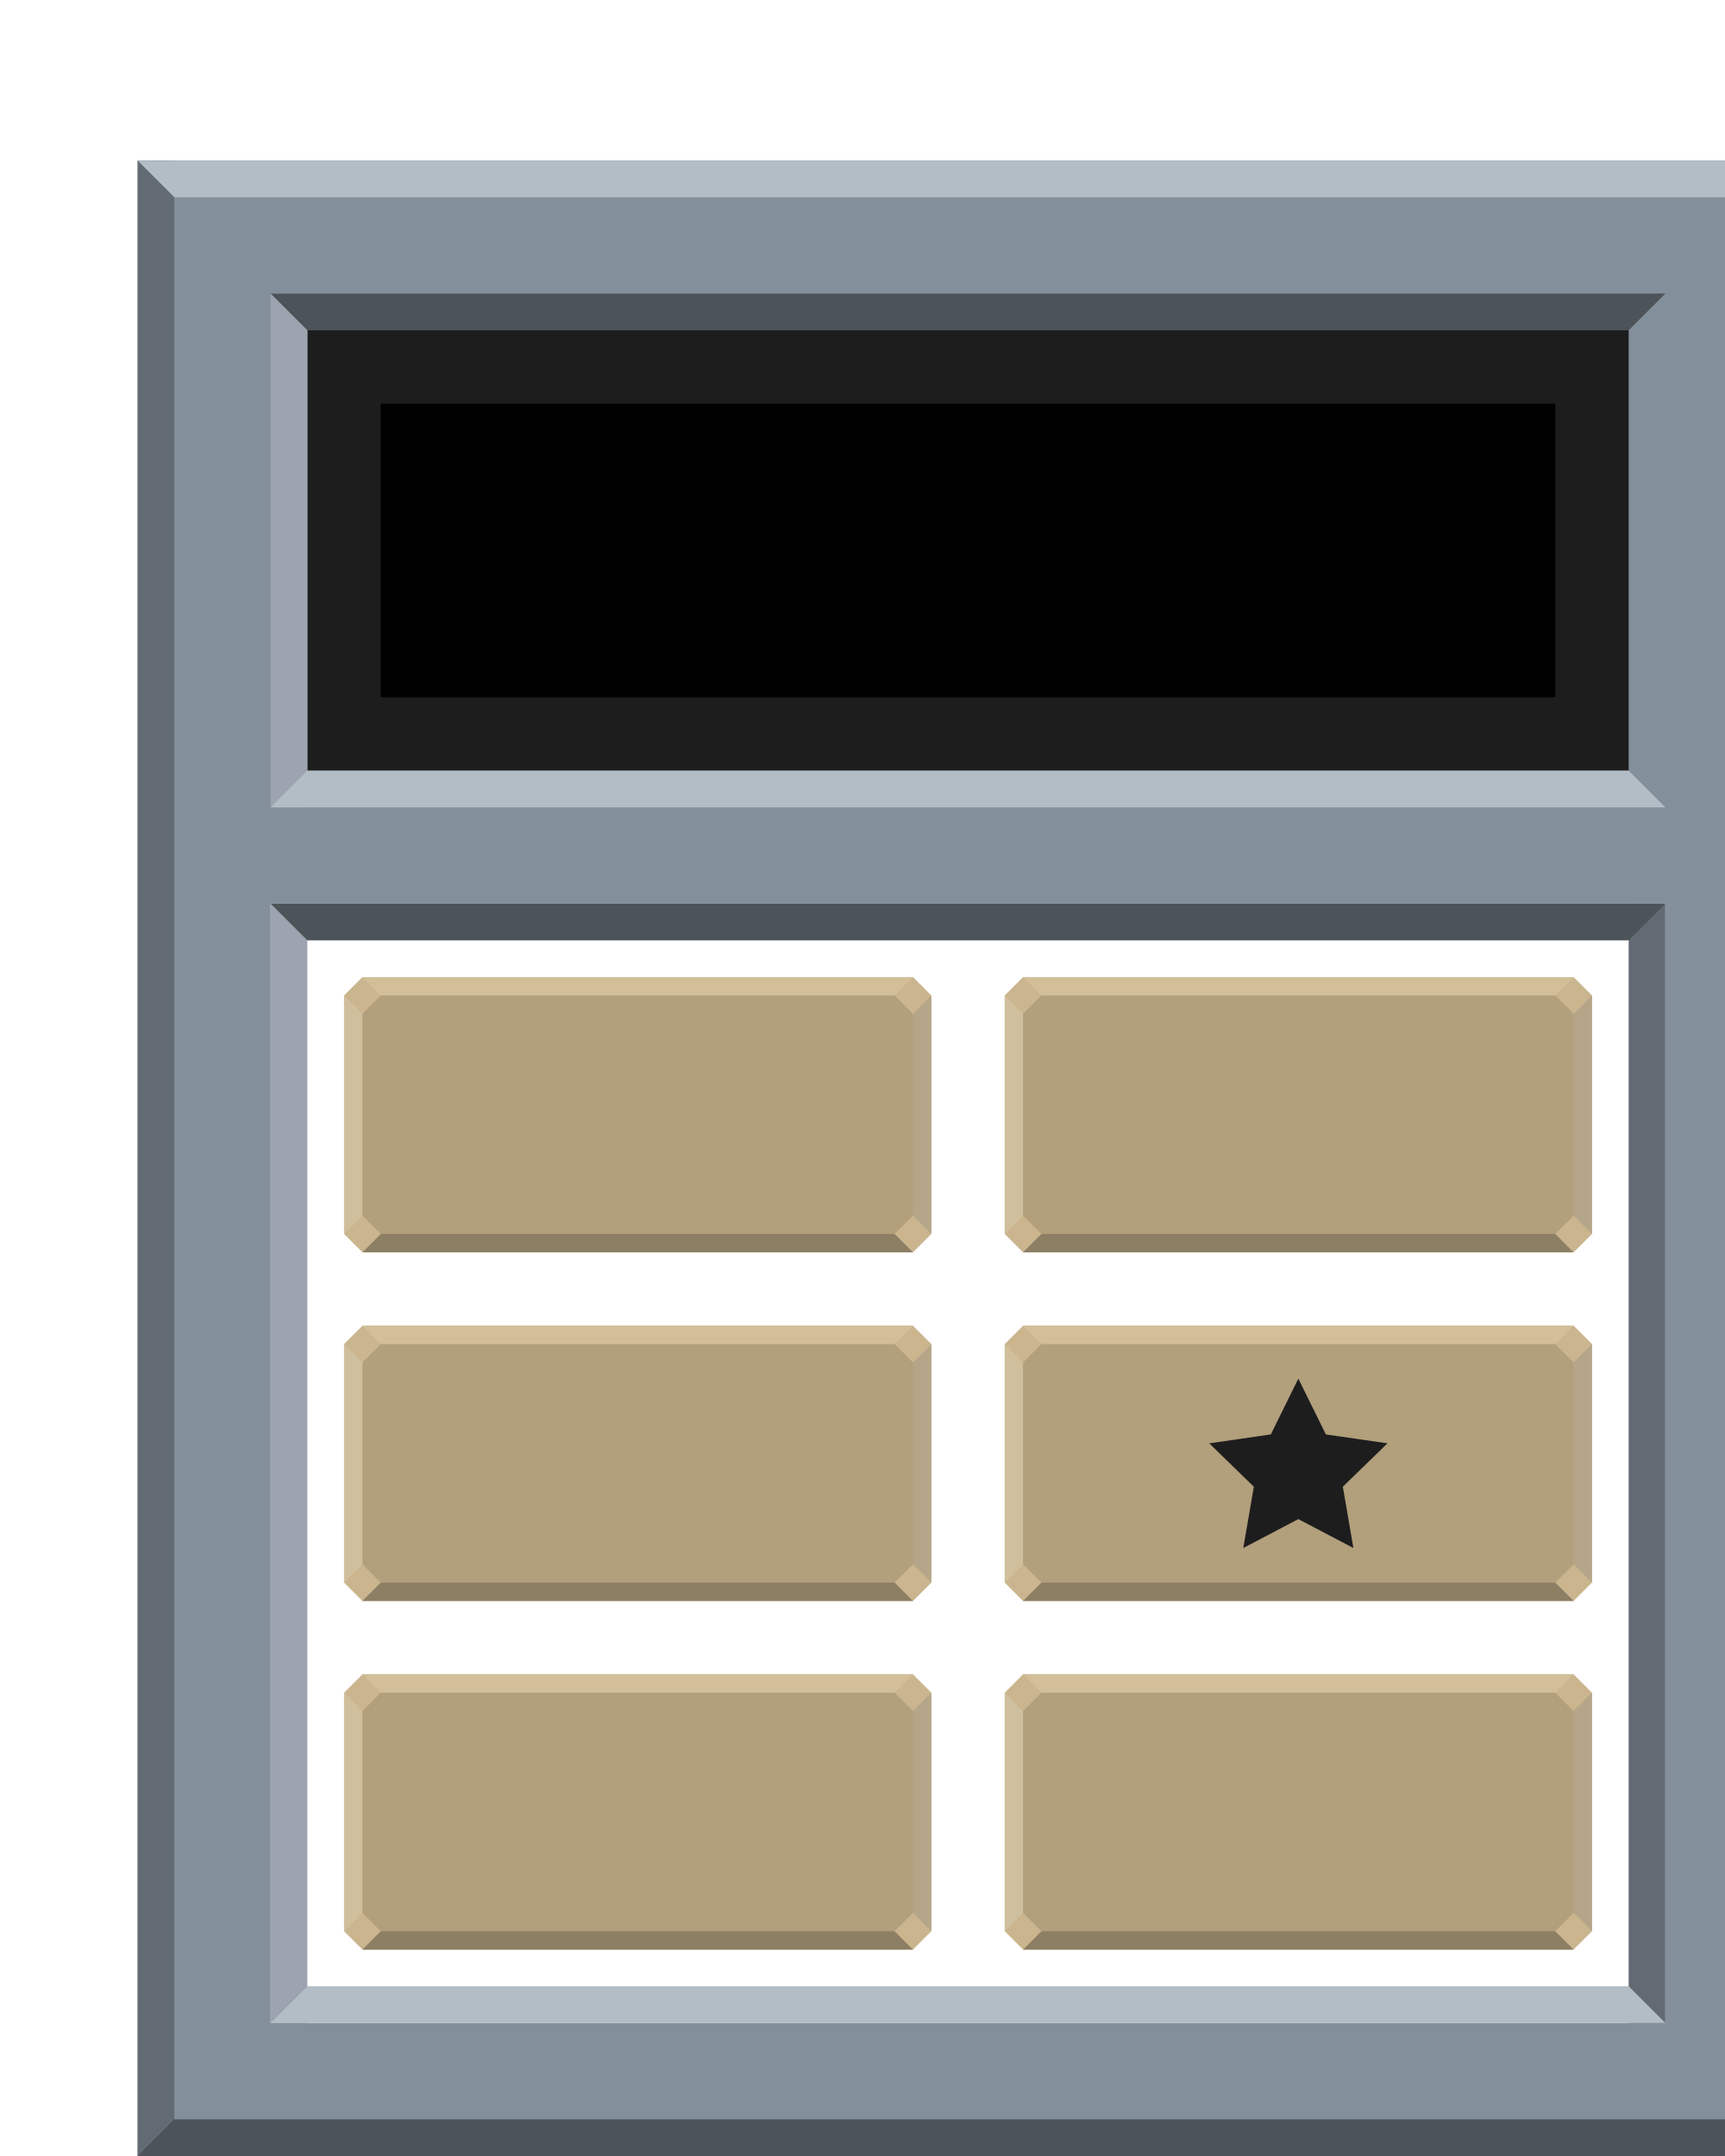
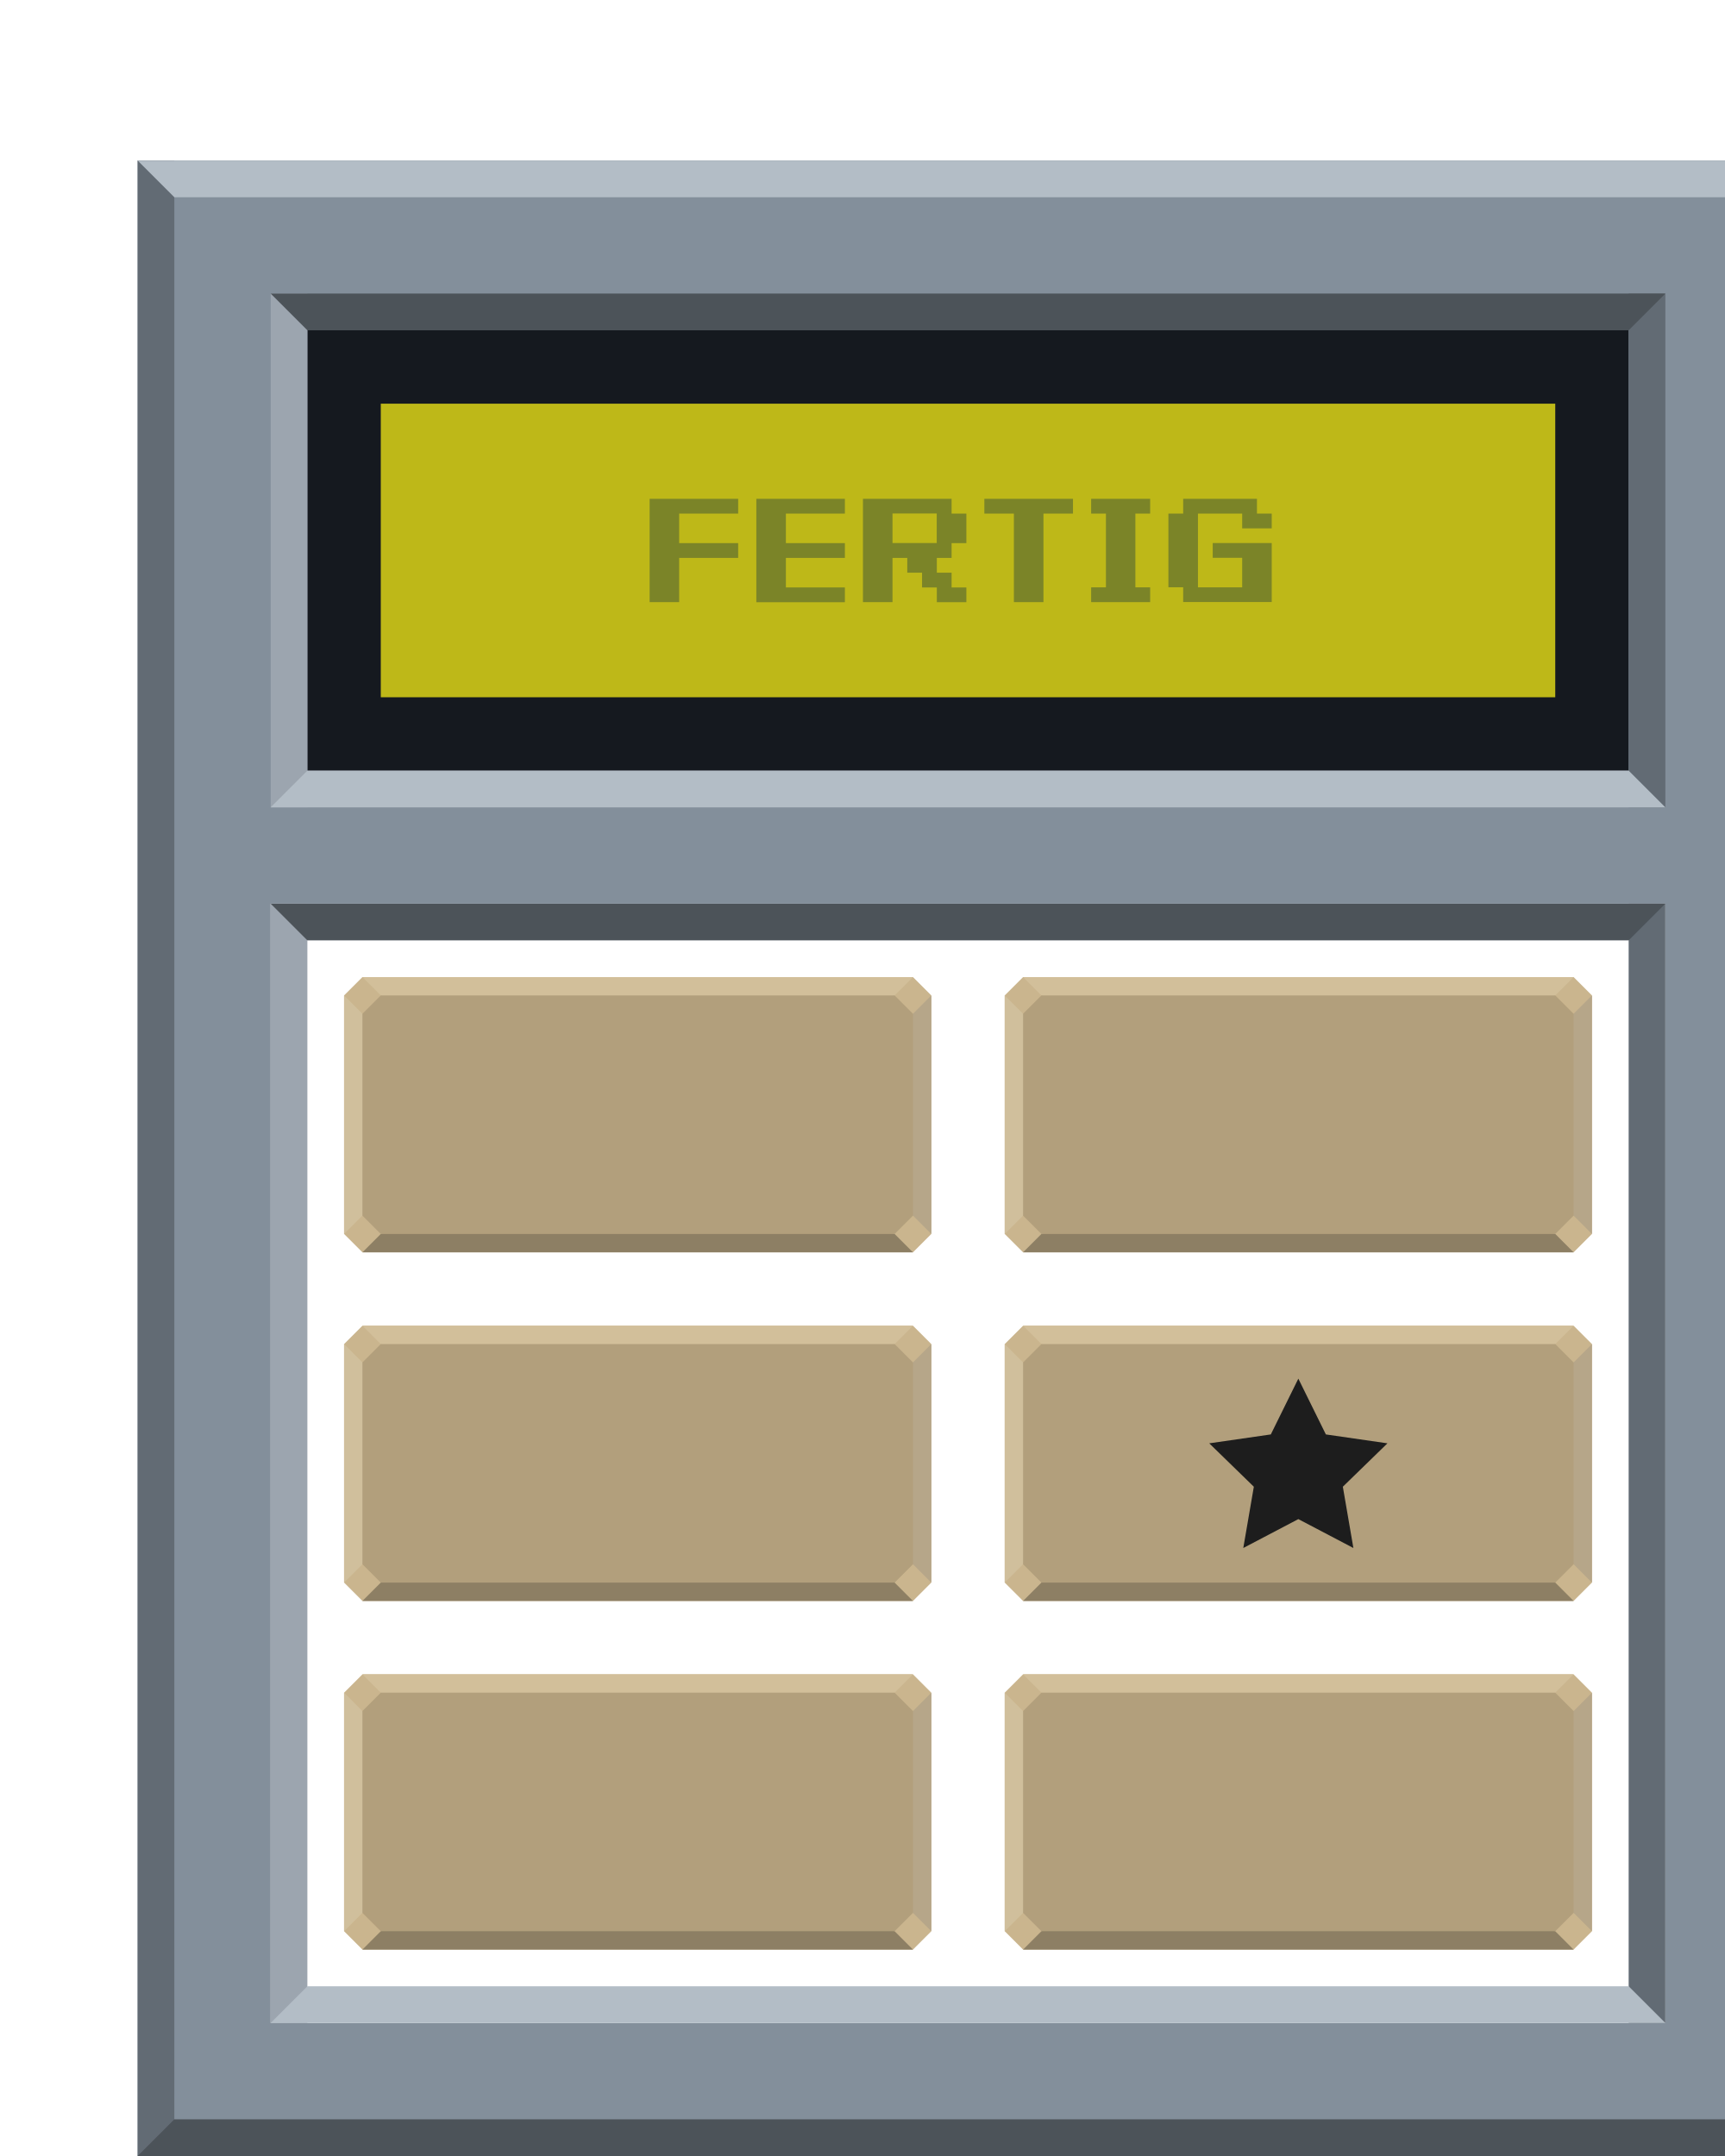
<svg xmlns="http://www.w3.org/2000/svg" id="Ebene_2" data-name="Ebene 2" viewBox="0 0 188 235">
  <g id="Seite_16" data-name="Seite 16">
-     <g id="Level-Rechts-Mitte">
+     <g id="Mitte-Rechts">
      <rect id="Exportfläche" width="188" height="235" fill="none" />
      <path id="Modul" d="M188,17.5H15v217.5h173V17.5ZM29.5,220.5v-122h152v122H29.5Z" fill="#838f9b" />
      <g id="Kante_Modul" data-name="Kante Modul">
        <rect id="Exportfläche-2" data-name="Exportfläche" x="15" y="17.5" width="4" height="217.5" fill="#626b74" />
        <polygon points="188 17.5 15 17.5 19 21.5 188 21.5 188 17.5" fill="#b3bdc6" />
        <polygon points="188 231 19 231 15 235 188 235 188 231" fill="#4c5359" />
-       </g>
-       <g id="Display">
-         <rect id="Rand_Display" data-name="Rand Display" x="33.5" y="36" width="144" height="48" fill="#1d1d1d" />
-         <rect id="Display-2" data-name="Display" x="41.5" y="44" width="128" height="32" />
-         <g id="Kante_Display" data-name="Kante Display">
-           <rect x="29.5" y="32" width="4" height="56" fill="#9ca5af" />
-           <rect x="177.5" y="32" width="4" height="56" fill="none" />
-           <polygon points="181.5 88 29.5 88 33.5 84 177.5 84 181.5 88" fill="#b3bdc6" />
-           <polygon points="177.5 36 33.5 36 29.5 32 181.5 32 177.5 36" fill="#4c5359" />
-         </g>
      </g>
      <g id="Buttons">
        <g id="Kante_Buttons" data-name="Kante Buttons">
          <rect x="29.5" y="98.5" width="4" height="122" fill="#9ca5af" />
          <rect x="177.5" y="98.5" width="4" height="122" fill="#626b74" />
          <polygon points="181.5 220.5 29.5 220.5 33.5 216.5 177.5 216.5 181.5 220.5" fill="#b3bdc6" />
          <polygon points="177.5 102.5 33.5 102.5 29.5 98.5 181.5 98.5 177.5 102.5" fill="#4c5359" />
        </g>
        <g>
          <g id="Button_1" data-name="Button 1">
            <path d="M171.5,212.5h-60l-2-2v-26l2-2h60l2,2v26l-2,2Z" fill="#cab58e" />
            <polygon points="141.46 196.07 169.5 184.5 171.5 182.5 111.5 182.5 113.5 184.5 141.46 196.07" fill="#d2bf9a" />
            <polygon points="171.5 208.5 173.5 210.5 173.5 184.5 171.5 186.5 144.81 197.46 171.5 208.5" fill="#b6a689" />
            <polygon points="141.54 198.93 113.5 210.5 111.5 212.5 171.5 212.5 169.5 210.5 141.54 198.93" fill="#8d7f64" />
            <polygon points="111.5 186.5 109.5 184.5 109.5 210.5 111.5 208.5 138.19 197.54 111.5 186.5" fill="#d0bf9c" />
            <path d="M169.5,210.5h-56l-2-2v-22l2-2h56l2,2v22l-2,2Z" fill="#b29f7c" />
          </g>
          <rect x="113.82" y="184.5" width="55.01" height="26" fill="none" />
        </g>
        <g>
          <g id="Button_1-2" data-name="Button 1">
            <path d="M99.5,212.5h-60l-2-2v-26l2-2h60l2,2v26l-2,2Z" fill="#cab58e" />
            <polygon points="69.46 196.07 97.5 184.5 99.5 182.5 39.5 182.5 41.5 184.5 69.46 196.07" fill="#d2bf9a" />
            <polygon points="99.5 208.5 101.5 210.5 101.5 184.5 99.5 186.5 72.81 197.46 99.5 208.5" fill="#b6a689" />
            <polygon points="69.54 198.93 41.5 210.5 39.5 212.5 99.5 212.5 97.5 210.5 69.54 198.93" fill="#8d7f64" />
            <polygon points="39.5 186.5 37.5 184.5 37.5 210.5 39.5 208.5 66.19 197.54 39.5 186.5" fill="#d0bf9c" />
            <path d="M97.5,210.5h-56l-2-2v-22l2-2h56l2,2v22l-2,2Z" fill="#b29f7c" />
          </g>
          <rect x="41.82" y="184.5" width="55.01" height="26" fill="none" />
        </g>
        <g id="Button_1-3" data-name="Button 1">
          <path d="M171.5,174.5h-60l-2-2v-26l2-2h60l2,2v26l-2,2Z" fill="#cab58e" />
          <polygon points="141.46 158.07 169.5 146.5 171.5 144.5 111.5 144.5 113.5 146.5 141.46 158.07" fill="#d2bf9a" />
          <polygon points="171.5 170.5 173.5 172.5 173.5 146.5 171.5 148.5 144.81 159.46 171.5 170.5" fill="#b6a689" />
          <polygon points="141.54 160.93 113.5 172.5 111.5 174.5 171.5 174.5 169.5 172.5 141.54 160.93" fill="#8d7f64" />
          <polygon points="111.5 148.5 109.5 146.5 109.5 172.5 111.5 170.5 138.19 159.54 111.5 148.5" fill="#d0bf9c" />
          <path d="M169.5,172.5h-56l-2-2v-22l2-2h56l2,2v22l-2,2Z" fill="#b29f7c" />
        </g>
        <g>
          <g id="Button_1-4" data-name="Button 1">
            <path d="M99.5,174.5h-60l-2-2v-26l2-2h60l2,2v26l-2,2Z" fill="#cab58e" />
            <polygon points="69.46 158.07 97.5 146.5 99.5 144.5 39.5 144.5 41.5 146.5 69.46 158.07" fill="#d2bf9a" />
            <polygon points="99.5 170.5 101.5 172.5 101.5 146.5 99.5 148.5 72.81 159.46 99.5 170.5" fill="#b6a689" />
            <polygon points="69.54 160.93 41.5 172.5 39.5 174.5 99.5 174.5 97.5 172.5 69.54 160.93" fill="#8d7f64" />
            <polygon points="39.5 148.5 37.5 146.5 37.5 172.5 39.5 170.5 66.19 159.54 39.5 148.5" fill="#d0bf9c" />
            <path d="M97.5,172.5h-56l-2-2v-22l2-2h56l2,2v22l-2,2Z" fill="#b29f7c" />
          </g>
          <rect x="41.82" y="146.5" width="55.01" height="26" fill="none" />
        </g>
        <g>
          <g id="Button_1-5" data-name="Button 1">
            <path d="M171.5,136.5h-60l-2-2v-26l2-2h60l2,2v26l-2,2Z" fill="#cab58e" />
            <polygon points="141.46 120.07 169.5 108.5 171.5 106.5 111.5 106.5 113.5 108.5 141.46 120.07" fill="#d2bf9a" />
            <polygon points="171.5 132.5 173.5 134.5 173.5 108.5 171.5 110.5 144.81 121.46 171.5 132.5" fill="#b6a689" />
            <polygon points="141.54 122.93 113.5 134.5 111.5 136.5 171.5 136.5 169.5 134.5 141.54 122.93" fill="#8d7f64" />
            <polygon points="111.5 110.5 109.5 108.5 109.5 134.5 111.5 132.5 138.19 121.54 111.5 110.5" fill="#d0bf9c" />
            <path d="M169.5,134.5h-56l-2-2v-22l2-2h56l2,2v22l-2,2Z" fill="#b29f7c" />
          </g>
          <rect x="113.82" y="108.5" width="55.01" height="26" fill="none" />
        </g>
        <g>
          <g id="Button_1-6" data-name="Button 1">
            <path d="M99.5,136.5h-60l-2-2v-26l2-2h60l2,2v26l-2,2Z" fill="#cab58e" />
            <polygon points="69.46 120.07 97.5 108.5 99.5 106.5 39.5 106.5 41.5 108.5 69.46 120.07" fill="#d2bf9a" />
            <polygon points="99.5 132.5 101.5 134.5 101.5 108.5 99.5 110.5 72.81 121.46 99.5 132.5" fill="#b6a689" />
            <polygon points="69.54 122.93 41.5 134.5 39.5 136.5 99.5 136.5 97.5 134.5 69.54 122.93" fill="#8d7f64" />
            <polygon points="39.5 110.5 37.5 108.5 37.5 134.5 39.5 132.5 66.19 121.54 39.5 110.5" fill="#d0bf9c" />
            <path d="M97.5,134.5h-56l-2-2v-22l2-2h56l2,2v22l-2,2Z" fill="#b29f7c" />
          </g>
          <rect x="41.82" y="108.5" width="55.01" height="26" fill="none" />
        </g>
      </g>
+       <g id="Display">
+         <rect id="Rand_Display" data-name="Rand Display" x="33.5" y="36" width="144" height="48" fill="#15191f" />
+         <rect id="Display-2" data-name="Display" x="41.5" y="44" width="128" height="32" fill="#beb818" />
+         <g>
+           <rect x="41.5" y="44" width="128" height="32" fill="none" />
+           <path d="M70.8,54.37h9.65v1.61h-6.43v3.22h6.43v1.61h-6.43v4.82h-3.22v-11.25Z" fill="#7b8428" />
+           <path d="M82.43,54.37h9.65v1.61h-6.43v3.22h6.43v1.61h-6.43v3.22h6.43v1.61h-9.65v-11.25Z" fill="#7b8428" />
+           <path d="M94.06,54.37h9.65v1.61h1.61v3.22h-1.61v1.61h-1.61v1.61h1.61v1.61h1.61v1.61h-3.22v-1.61h-1.61v-1.61h-1.61v-1.61h-1.61v4.82h-3.22v-11.25ZM97.27,59.19h4.82v-3.22h-4.82v3.22Z" fill="#7b8428" />
+           <path d="M107.29,54.37h9.65v1.61h-3.22v9.65h-3.22v-9.65h-3.22v-1.61Z" fill="#7b8428" />
+           <path d="M118.92,54.37h6.43v1.61h-1.61v8.04h1.61v1.61h-6.43v-1.61h1.61v-8.04h-1.61v-1.61Z" fill="#7b8428" />
+           <path d="M127.34,55.98h1.61v-1.61h8.04v1.61h1.61v1.61h-3.22v-1.61h-4.82v8.04h4.82v-3.22h-3.21v-1.61h6.43v6.43h-9.65v-1.61h-1.61v-8.04Z" fill="#7b8428" />
+         </g>
+         <g id="Kante_Display" data-name="Kante Display">
+           <rect x="29.5" y="32" width="4" height="56" fill="#9ca5af" />
+           <rect x="177.5" y="32" width="4" height="56" fill="#626b74" />
+           <polygon points="181.5 88 29.5 88 33.5 84 177.5 84 181.5 88" fill="#b3bdc6" />
+           <polygon points="177.5 36 33.5 36 29.5 32 181.5 32 177.5 36" fill="#4c5359" />
+         </g>
+       </g>
      <polygon points="141.5 165.58 147.5 168.73 146.35 162.05 151.21 157.32 144.5 156.35 141.5 150.27 138.5 156.35 131.79 157.32 136.65 162.05 135.5 168.73 141.5 165.58" fill="#1d1d1d" />
    </g>
  </g>
</svg>
